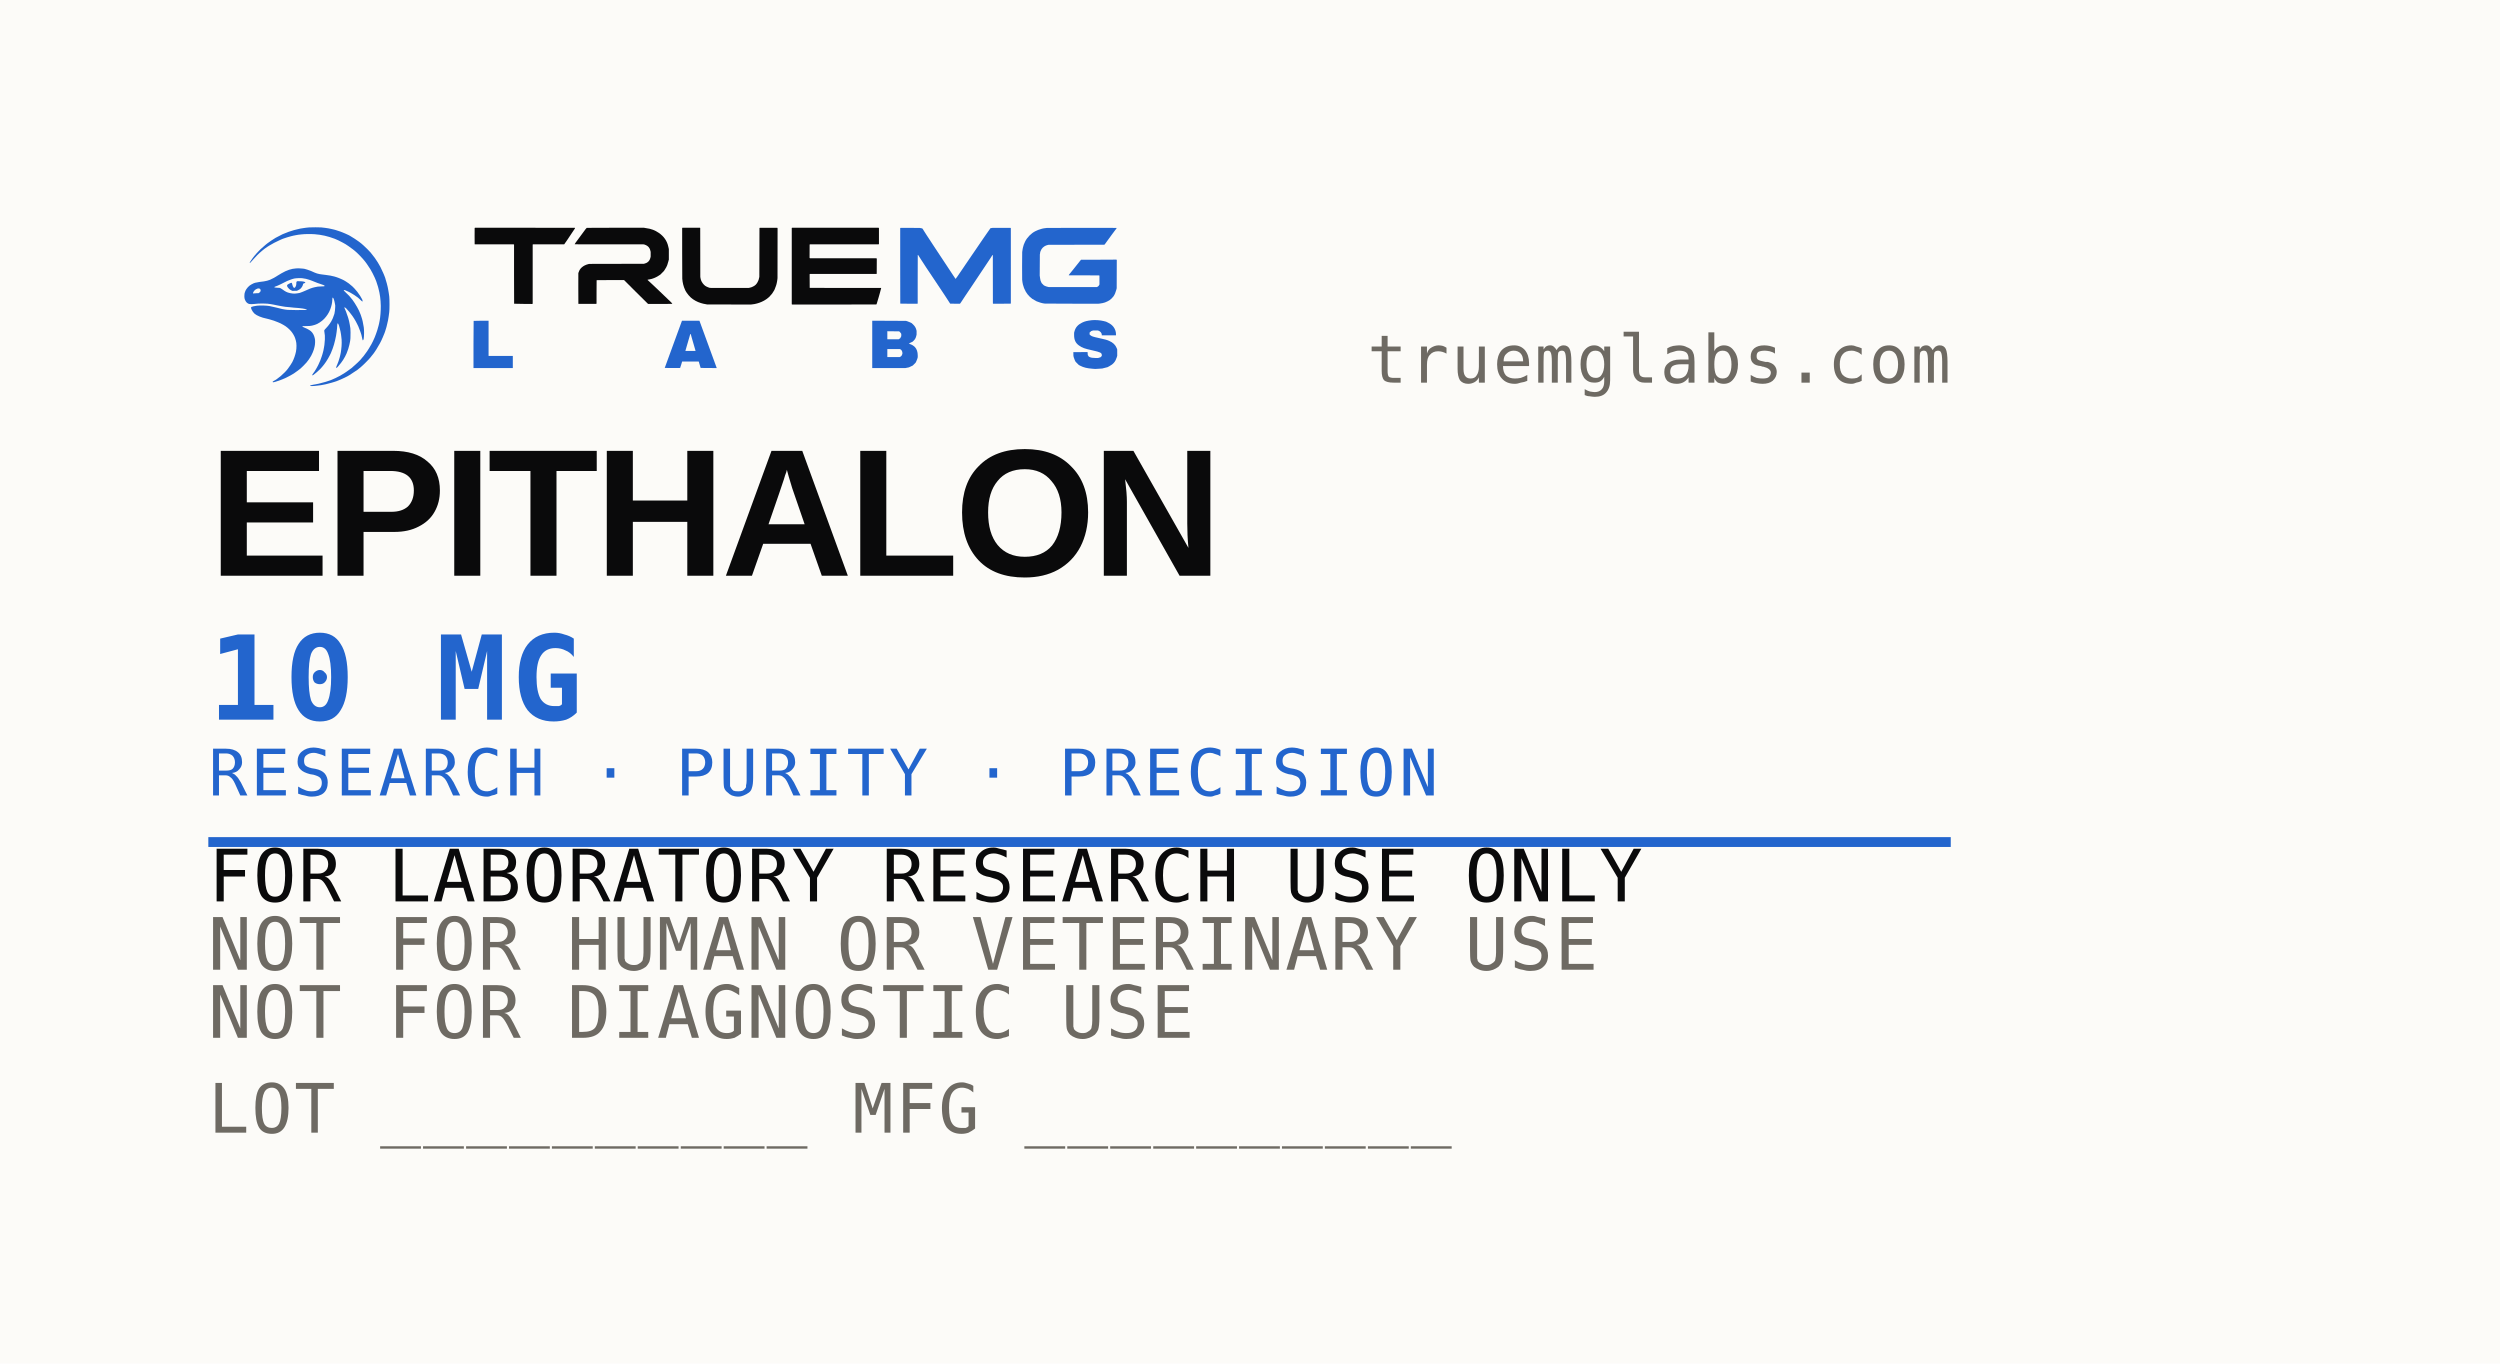
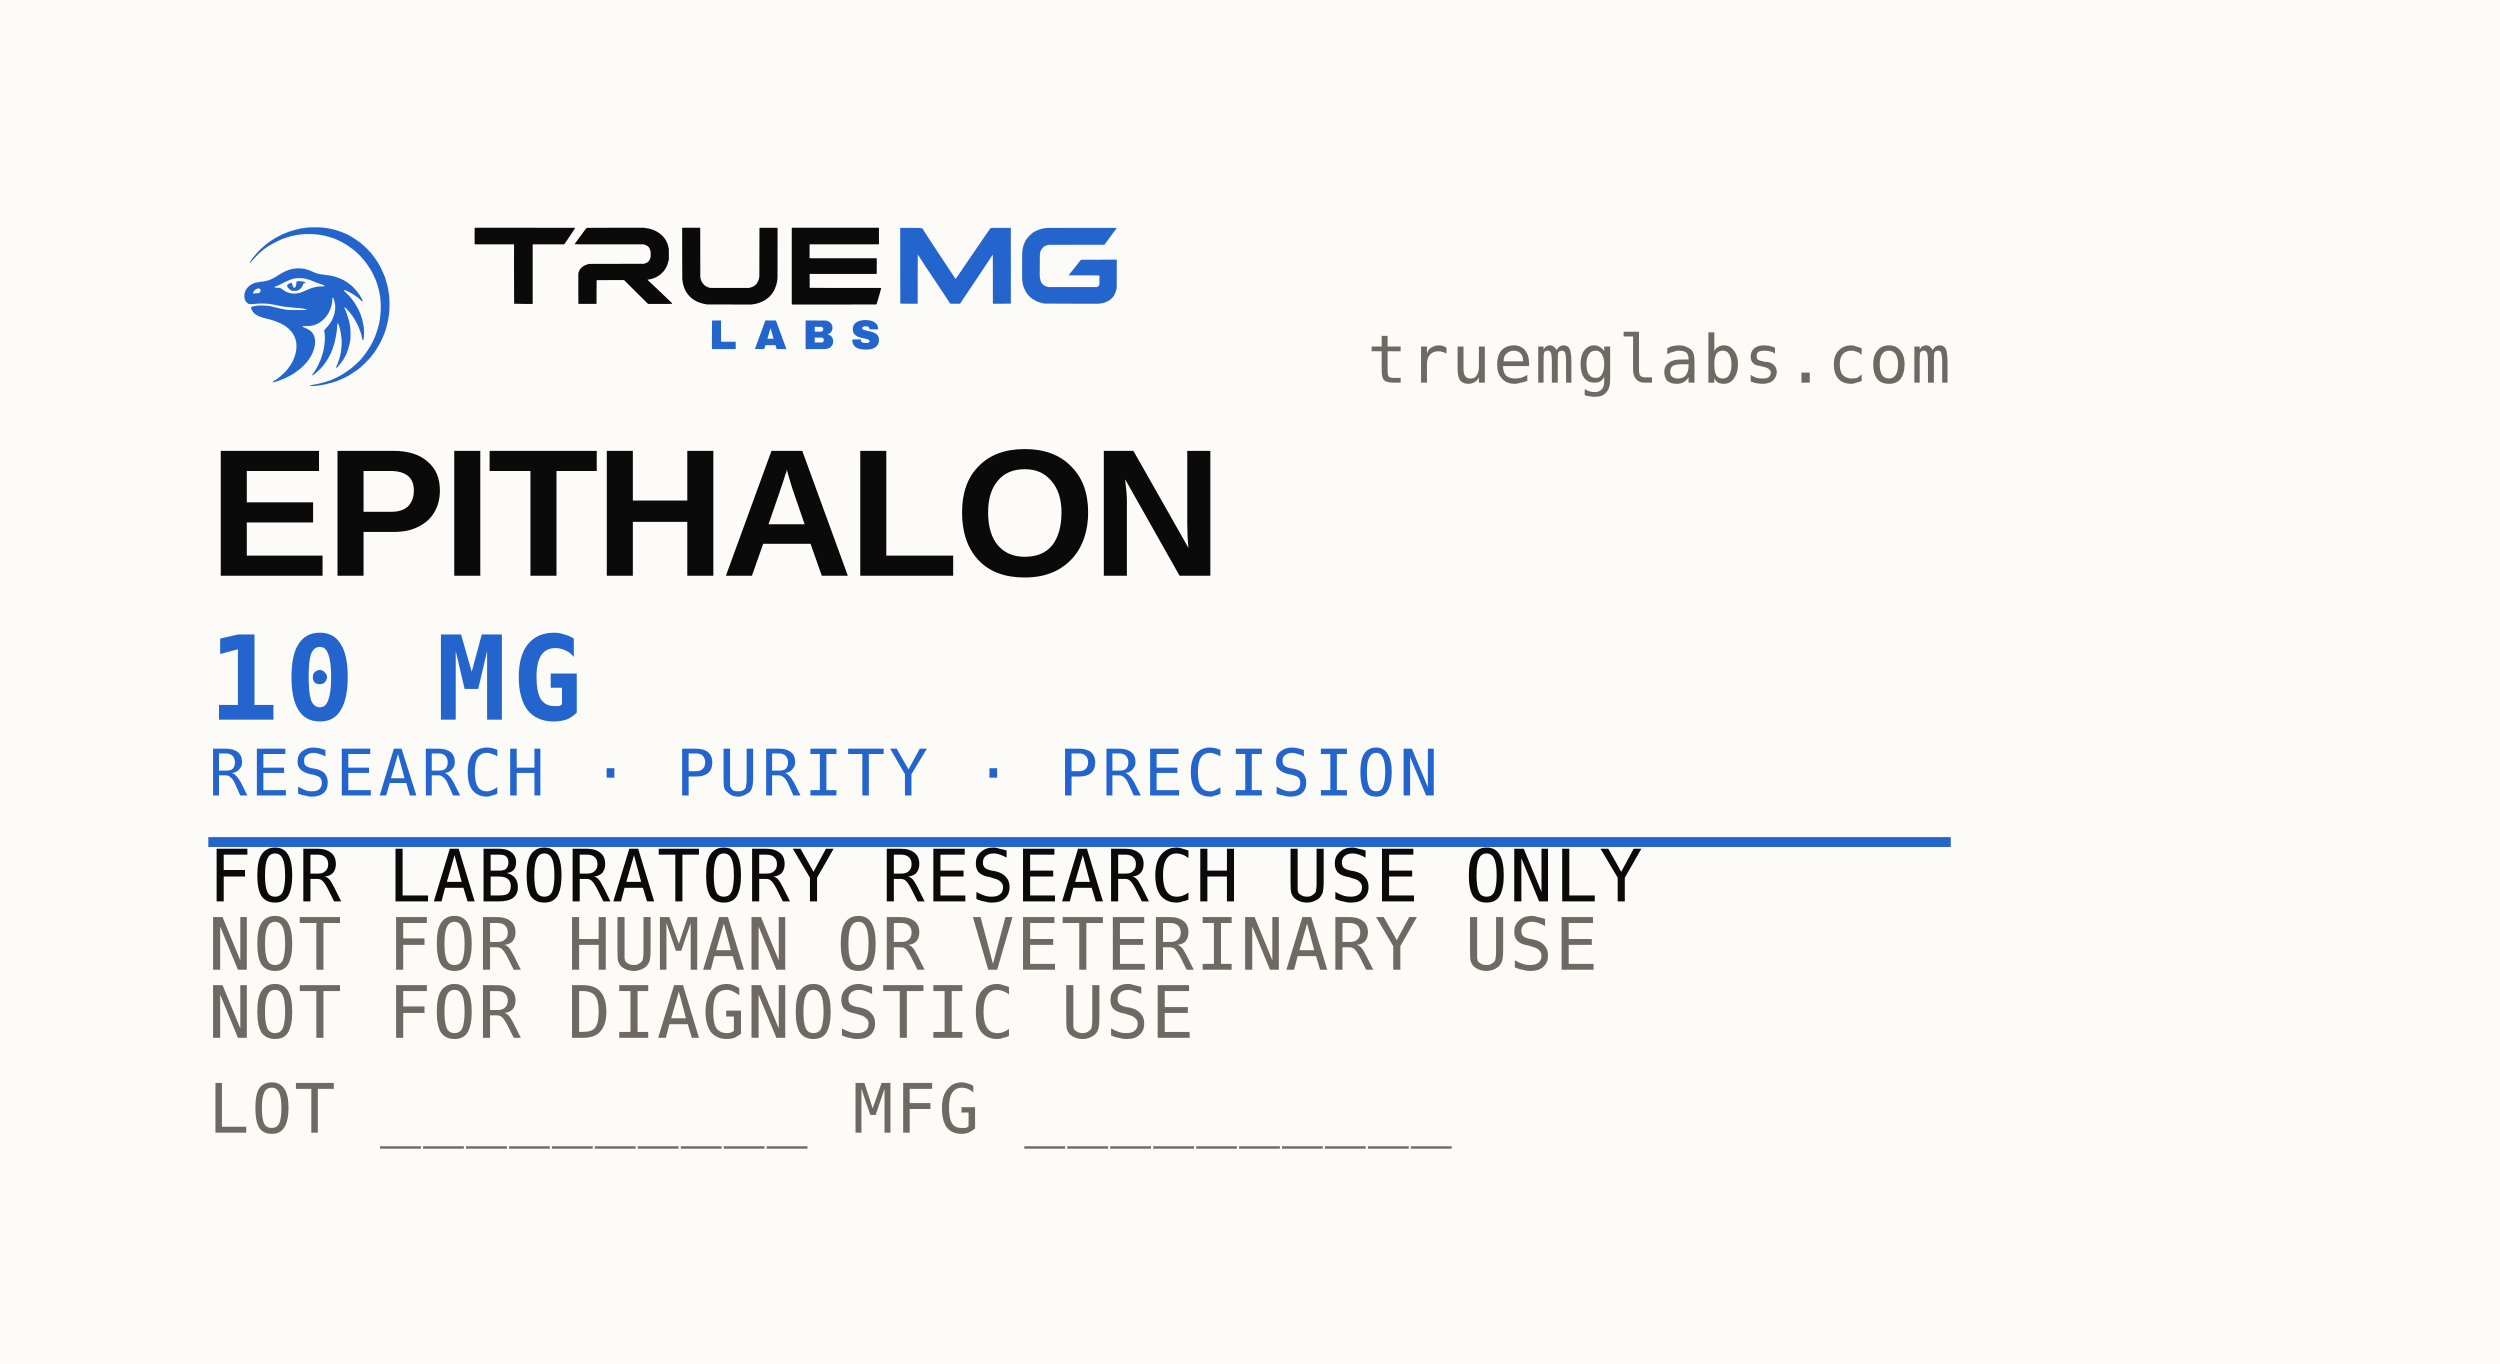
<svg xmlns="http://www.w3.org/2000/svg" width="66.0mm" height="36.0mm" viewBox="0 0 66.0 36.0">
  <rect x="0" y="0" width="66.0" height="36.0" fill="#FCFBF8" />
  <g transform="translate(5.500,5.300) scale(0.0035)">
    <g transform="translate(0,1600) scale(0.025,-0.025)" fill="#2365CD" stroke="none">
      <path d="M30400 55957 c-297 -16 -720 -59 -940 -94 -220 -35 -598 -91 -840 -124 -768 -105 -982 -149 -2060 -419 -187 -47 -520 -130 -740 -184 -821 -204 -2477 -801 -3440 -1242 -528 -241 -1624 -809 -2100 -1086 -590 -345 -2063 -1335 -2434 -1636 -184 -150 -429 -344 -546 -432 -225 -171 -418 -340 -1592 -1400 -171 -154 -354 -346 -408 -427 -53 -81 -151 -178 -217 -217 -65 -39 -332 -323 -591 -631 -260 -307 -536 -632 -615 -722 -79 -90 -204 -252 -278 -361 -74 -110 -192 -263 -262 -340 -114 -126 -263 -343 -696 -1013 -216 -334 -206 -561 14 -319 54 61 220 236 368 390 148 154 351 382 453 506 583 717 1913 2044 2524 2520 187 146 376 305 420 354 124 139 986 773 1403 1033 152 95 430 269 617 387 719 454 2073 1166 2860 1505 308 133 603 269 657 303 136 88 871 359 1323 488 209 60 422 131 472 159 51 28 280 93 509 144 229 52 529 139 668 194 138 54 485 138 771 186 286 48 664 121 840 162 176 41 500 94 720 119 220 24 553 61 740 82 1195 135 2877 157 4140 55 2107 -171 3829 -563 6000 -1368 547 -203 1543 -682 2440 -1172 805 -441 925 -512 1273 -757 172 -121 406 -279 520 -351 314 -199 918 -640 1261 -920 168 -138 414 -333 546 -433 671 -512 2476 -2380 3072 -3178 171 -230 399 -535 507 -678 203 -270 597 -862 1144 -1720 301 -472 1075 -1973 1331 -2582 244 -582 288 -689 440 -1078 157 -402 526 -1548 526 -1634 0 -25 63 -271 139 -546 425 -1525 659 -3281 692 -5200 24 -1413 -143 -3550 -352 -4500 -43 -198 -116 -563 -160 -812 -45 -249 -115 -537 -156 -640 -40 -103 -95 -296 -122 -428 -70 -351 -400 -1420 -556 -1800 -45 -110 -126 -335 -179 -500 -303 -935 -1266 -2951 -1690 -3540 -48 -66 -136 -217 -195 -335 -59 -118 -223 -384 -363 -590 -141 -206 -291 -442 -333 -525 -80 -157 -865 -1223 -1119 -1521 -80 -93 -265 -302 -411 -463 -146 -160 -293 -345 -327 -409 -114 -218 -2195 -2185 -2830 -2676 -482 -373 -1297 -962 -1638 -1185 -187 -123 -392 -257 -455 -299 -933 -620 -1772 -1089 -2765 -1547 -1211 -558 -1273 -583 -2220 -892 -165 -54 -462 -153 -659 -220 -404 -137 -1597 -460 -1841 -499 -88 -14 -268 -60 -400 -101 -132 -42 -497 -113 -811 -159 -315 -46 -711 -117 -880 -159 -170 -41 -410 -95 -534 -119 -231 -46 -397 -133 -347 -183 95 -94 798 -124 1312 -56 165 22 480 57 700 78 872 82 1752 214 2260 340 209 52 470 107 580 122 229 33 1212 293 1670 443 170 56 494 152 720 213 225 62 554 167 730 234 812 310 1131 440 1222 499 54 35 216 108 361 162 314 117 1446 662 1757 846 121 71 355 207 520 301 366 210 1934 1241 2396 1576 184 134 481 371 660 526 178 155 414 350 524 433 303 227 1686 1577 2220 2165 530 584 702 788 1026 1220 124 165 288 365 363 445 76 80 195 237 265 348 69 111 214 324 322 474 107 150 267 390 356 533 591 958 912 1505 1022 1741 70 149 190 374 268 501 77 128 192 355 255 505 63 150 272 615 464 1033 191 418 388 895 437 1060 48 165 128 376 176 469 47 93 114 299 147 457 34 159 105 389 159 511 54 123 134 394 178 603 44 209 133 578 197 820 205 766 368 1607 466 2396 53 420 127 980 164 1244 103 719 104 3773 2 4678 -40 351 -80 651 -89 666 -10 15 -53 304 -97 642 -44 338 -123 794 -176 1014 -53 220 -110 499 -126 620 -35 263 -450 1784 -595 2180 -56 154 -103 326 -103 383 -1 57 -46 192 -102 300 -55 108 -130 296 -165 417 -36 121 -106 301 -157 400 -51 99 -137 297 -190 440 -127 339 -665 1495 -792 1700 -54 88 -134 241 -177 340 -180 415 -1143 1960 -1598 2567 -399 531 -784 1023 -1271 1625 -285 353 -1603 1669 -2131 2128 -215 187 -483 422 -594 522 -112 101 -303 252 -424 337 -121 85 -274 203 -340 262 -268 241 -2259 1538 -2760 1799 -154 81 -352 185 -440 232 -251 134 -937 448 -980 448 -21 0 -151 53 -289 119 -523 248 -1616 649 -2243 823 -194 54 -383 113 -420 133 -38 19 -212 65 -388 103 -176 37 -574 130 -885 205 -311 75 -689 154 -840 175 -151 22 -572 84 -935 139 -363 54 -912 118 -1220 141 -624 46 -2827 46 -3660 -1z" />
      <path d="M26520 43595 c-1503 -101 -2804 -534 -4460 -1485 -714 -409 -983 -571 -1100 -661 -55 -43 -163 -110 -240 -149 -77 -40 -201 -119 -276 -176 -252 -192 -912 -540 -1832 -966 -362 -168 -1371 -434 -1832 -483 -220 -24 -849 -105 -1397 -181 -1084 -151 -1615 -302 -2108 -598 -124 -75 -244 -136 -267 -136 -23 0 -123 -62 -222 -138 -99 -75 -243 -170 -319 -210 -194 -101 -835 -791 -958 -1032 -57 -110 -148 -261 -204 -335 -55 -74 -113 -191 -127 -260 -15 -69 -77 -242 -139 -385 -93 -215 -119 -350 -150 -780 -62 -878 26 -1314 388 -1935 234 -401 636 -717 1052 -828 273 -73 1001 -73 1501 0 1439 208 4011 182 5050 -52 99 -22 459 -87 800 -145 341 -57 728 -138 860 -179 132 -41 510 -114 840 -162 330 -47 780 -129 1000 -181 220 -51 607 -113 860 -136 253 -24 865 -80 1360 -124 495 -45 981 -98 1080 -118 99 -20 306 -37 460 -38 354 -3 1780 -140 2269 -220 561 -91 1231 -246 1282 -297 107 -107 -50 -145 -708 -168 -1005 -37 -4364 -9 -5019 41 -919 71 -2277 343 -3524 706 -295 86 -642 164 -1920 435 -801 170 -2892 235 -3833 119 -689 -85 -1433 -246 -1627 -352 -142 -77 -161 -105 -172 -254 -7 -100 14 -219 54 -296 36 -70 115 -247 175 -392 132 -321 525 -849 832 -1119 668 -585 2172 -1205 3551 -1464 184 -34 412 -90 507 -124 95 -34 263 -78 373 -99 481 -89 2334 -717 2607 -883 70 -43 250 -120 400 -172 244 -83 464 -195 1313 -665 764 -423 1614 -1125 2248 -1858 531 -613 1106 -1620 1268 -2220 39 -143 124 -429 189 -636 240 -761 257 -2233 37 -3317 -217 -1075 -632 -2255 -1116 -3173 -229 -434 -819 -1321 -1340 -2014 -1001 -1331 -3082 -3113 -4317 -3698 -201 -95 -291 -207 -251 -311 40 -104 505 -42 935 126 201 79 390 143 420 143 30 0 161 38 291 85 130 47 425 153 656 235 1057 378 1752 700 3120 1446 773 421 1073 619 2200 1450 708 522 898 688 1617 1407 888 889 1167 1215 1709 1992 459 658 952 1543 1074 1925 28 88 87 232 131 320 162 320 426 1184 487 1588 34 226 81 482 105 568 24 86 47 446 51 800 5 574 -6 700 -108 1164 -196 892 -591 1610 -1163 2111 -348 305 -1330 854 -1763 986 -288 88 -828 392 -822 463 7 83 242 104 886 80 867 -32 1816 58 2336 222 198 62 469 141 603 175 749 190 2014 1010 2759 1788 834 871 1481 1889 1872 2948 371 1003 586 2015 587 2767 0 510 43 700 159 700 169 0 460 -829 623 -1780 l107 -620 -22 -660 c-20 -592 -86 -1119 -231 -1831 -41 -202 -387 -1161 -474 -1316 -22 -40 -93 -192 -157 -337 -367 -838 -1079 -1848 -1882 -2673 -599 -615 -608 -633 -509 -1135 146 -744 192 -1447 147 -2272 -48 -871 -109 -1582 -139 -1632 -12 -18 -67 -361 -124 -762 -56 -401 -146 -867 -198 -1036 -53 -168 -107 -378 -122 -466 -14 -88 -78 -322 -141 -520 -64 -198 -160 -504 -214 -680 -152 -499 -411 -1216 -459 -1274 -24 -29 -90 -177 -147 -329 -57 -152 -145 -349 -195 -437 -51 -88 -122 -250 -158 -360 -36 -110 -119 -281 -185 -380 -66 -99 -120 -197 -120 -218 0 -20 -72 -160 -160 -310 -88 -149 -235 -402 -327 -562 -315 -549 -487 -810 -761 -1157 -516 -654 -501 -911 32 -556 404 269 1699 1403 2036 1782 132 149 367 412 523 584 778 860 1696 2237 2305 3457 131 264 289 579 351 700 62 121 141 322 177 448 36 125 128 358 204 519 77 160 140 315 140 345 0 29 52 183 115 341 392 980 975 3467 1107 4727 32 308 86 767 118 1020 33 253 61 649 62 880 5 962 253 961 558 -3 94 -296 211 -735 261 -977 49 -242 135 -611 191 -820 55 -209 121 -587 145 -840 25 -253 62 -559 82 -680 172 -1013 156 -2619 -38 -3940 -42 -286 -88 -619 -102 -740 -14 -121 -76 -427 -137 -680 -61 -253 -150 -622 -197 -820 -127 -538 -590 -1900 -721 -2122 -39 -66 -146 -312 -238 -546 -153 -393 -176 -552 -79 -552 54 0 393 237 393 275 0 17 149 195 331 395 955 1050 1835 2420 2383 3710 337 792 716 1965 832 2574 36 190 109 535 161 766 162 707 225 1653 199 3000 -22 1204 -30 1285 -245 2420 -174 915 -259 1298 -325 1453 -34 81 -78 246 -98 366 -20 121 -90 346 -154 500 -65 155 -172 452 -238 661 -219 697 -371 1096 -590 1549 -225 468 -255 587 -158 625 60 23 542 -311 542 -375 0 -18 167 -210 371 -426 204 -216 424 -465 490 -553 65 -88 227 -295 361 -460 806 -1000 1475 -2061 2055 -3260 159 -330 307 -633 329 -674 87 -161 473 -1149 536 -1371 37 -129 117 -352 179 -495 130 -300 330 -1063 443 -1694 78 -431 162 -666 238 -666 74 0 192 250 233 495 136 809 151 2549 29 3405 -164 1155 -478 2567 -677 3046 -53 129 -120 333 -147 454 -28 121 -91 301 -140 400 -49 99 -112 252 -139 340 -263 842 -1447 2937 -2313 4092 -647 863 -1321 1593 -2113 2292 -380 335 -559 564 -507 649 35 57 368 -4 513 -94 72 -44 234 -116 359 -159 125 -43 285 -113 354 -156 69 -43 225 -117 346 -164 193 -76 779 -416 1600 -929 143 -89 368 -246 500 -349 132 -103 324 -236 427 -295 103 -59 226 -156 273 -217 47 -60 209 -209 361 -330 151 -121 341 -298 423 -393 147 -172 412 -367 500 -367 65 0 11 374 -86 593 -41 95 -200 374 -352 620 -152 246 -308 510 -346 587 -75 150 -584 868 -818 1153 -619 756 -1136 1324 -1463 1607 -910 786 -1306 1090 -1806 1385 -172 102 -385 235 -473 295 -208 143 -717 397 -1153 577 -191 79 -504 209 -697 289 -192 80 -485 187 -650 238 -165 50 -453 139 -640 196 -545 168 -1843 407 -2580 476 -374 34 -869 97 -1100 139 -231 41 -582 94 -780 116 -361 41 -1191 293 -1520 460 -595 303 -1597 706 -2220 892 -828 248 -1011 292 -1227 295 -114 1 -339 19 -500 39 -451 57 -1085 72 -1593 38z m1750 -2955 c603 -47 1755 -303 2219 -493 182 -75 385 -148 451 -164 66 -15 237 -80 380 -143 809 -358 2387 -945 3079 -1146 331 -96 539 -198 665 -324 l62 -61 -65 -65 c-53 -53 -213 -68 -952 -89 -973 -28 -1196 -54 -1970 -230 -915 -207 -1807 -533 -2759 -1007 -349 -173 -1455 -617 -1800 -722 -198 -60 -1095 -189 -1477 -212 -768 -46 -2093 236 -2671 568 -510 292 -675 400 -952 621 -165 132 -444 309 -620 393 l-320 152 -722 36 c-406 19 -761 55 -810 82 -106 56 -115 157 -18 191 39 13 178 68 310 123 132 55 384 151 560 213 176 62 653 285 1060 495 407 211 947 483 1200 605 253 122 559 273 680 335 121 62 328 144 460 181 132 37 313 110 402 161 90 52 307 131 483 176 176 45 382 108 458 139 375 156 1784 254 2667 185z m-12741 -3188 c84 -49 157 -141 206 -259 153 -369 -11 -726 -452 -985 l-183 -108 -600 0 c-407 0 -628 -16 -687 -50 -118 -67 -232 -63 -294 11 -172 208 461 1091 900 1255 118 44 284 119 368 165 187 103 540 89 742 -29z" />
      <path d="M26687 39620 l-119 -100 -18 -470 c-17 -409 -36 -512 -147 -790 -197 -494 -466 -674 -672 -450 -159 174 -361 642 -408 950 -51 326 -114 458 -237 490 -131 34 -1056 -420 -1251 -615 -316 -316 318 -1235 1125 -1629 l379 -186 681 3 680 2 425 205 c315 151 495 269 691 452 333 312 649 831 725 1190 68 324 93 351 426 450 314 94 364 159 230 301 -178 190 -840 297 -1832 297 l-559 0 -119 -100z" />
    </g>
  </g>
  <g transform="translate(12.500,6.000) scale(0.003017)">
    <g transform="translate(0,681) scale(0.025,-0.025)" stroke="none">
      <g fill="#0A0A0B">
        <path d="M465 27020 l-58 -59 -15 -2770 c-8 -1524 0 -2802 18 -2841 l33 -70 6816 0 6815 0 61 -61 61 -61 -3 -10322 c-2 -5867 12 -10336 32 -10355 19 -18 1457 -45 3195 -61 l3160 -28 70 77 70 78 0 10325 0 10325 77 42 78 41 5439 0 5440 0 86 110 c125 160 843 1198 1065 1538 295 455 724 1099 1709 2569 l910 1356 -12 104 -12 103 -17488 9 -17488 9 -59 -58z" />
        <path d="M39653 27037 c-49 -18 -221 -200 -384 -405 -458 -576 -1855 -2468 -2161 -2925 -179 -268 -743 -1037 -1416 -1929 -166 -221 -278 -407 -266 -440 l22 -57 12086 -12 12086 -12 278 -88 c640 -203 1152 -536 1485 -965 307 -395 445 -712 569 -1304 l66 -320 0 -800 0 -800 -66 -300 c-181 -812 -569 -1408 -1152 -1768 -273 -168 -352 -202 -789 -341 l-351 -111 -9580 -21 -9580 -22 -300 -72 c-898 -215 -1753 -647 -2317 -1169 -555 -514 -833 -960 -1109 -1776 l-74 -220 -9 -5315 c-6 -2923 5 -5341 24 -5374 l33 -60 3113 -1 3113 0 48 65 47 66 6 4063 c3 2235 15 4080 27 4100 13 21 2011 36 4813 36 l4790 0 4138 -4134 c2275 -2274 4176 -4155 4224 -4180 l88 -46 3836 0 c2110 0 4003 12 4207 26 l369 26 19 50 c22 57 -449 537 -1427 1453 -693 648 -3219 3069 -3680 3525 -144 143 -513 492 -821 776 -307 284 -765 716 -1018 960 -460 444 -678 647 -1334 1239 l-350 316 13 64 12 65 180 30 c98 16 287 47 419 68 1108 179 2211 624 3280 1324 l560 366 620 626 620 626 263 400 c457 695 732 1203 890 1648 218 612 370 1114 408 1352 14 88 56 250 92 360 l67 200 0 1860 0 1860 -67 280 c-37 154 -105 451 -152 660 -425 1916 -1544 3522 -3281 4711 -1373 939 -2719 1447 -4380 1652 -176 22 -437 66 -580 99 l-260 59 -9960 -6 c-5478 -3 -9999 -20 -10047 -38z" />
        <path d="M73081 27003 l-41 -78 3 -8632 c2 -4748 18 -8831 36 -9073 101 -1383 432 -2698 970 -3860 66 -143 137 -296 156 -340 20 -44 107 -188 194 -320 88 -132 189 -294 225 -360 209 -379 985 -1283 1459 -1702 967 -852 2219 -1538 3517 -1926 650 -194 1101 -302 1480 -354 165 -23 381 -62 480 -87 l180 -46 7678 -14 7679 -14 341 41 c875 105 996 127 1782 328 1078 274 2363 850 3164 1418 90 64 252 177 360 252 187 130 549 429 780 644 172 160 902 995 1009 1154 55 80 204 315 333 521 129 206 275 440 325 520 50 80 106 181 125 225 20 44 83 188 142 320 184 414 294 707 421 1120 67 220 148 481 179 580 32 99 77 306 101 460 24 154 62 337 84 406 22 69 70 384 107 700 l66 574 11 8700 12 8700 -51 100 -50 100 -3067 0 -3067 0 -52 -52 -52 -52 -24 -8508 -24 -8508 -44 -260 c-110 -664 -270 -1122 -588 -1684 -416 -734 -817 -1122 -1520 -1473 -547 -273 -643 -308 -1159 -424 l-449 -100 -6776 10 -6776 11 -200 71 c-110 39 -290 99 -400 133 -249 78 -763 334 -1012 503 -573 388 -1285 1345 -1482 1993 -23 77 -72 239 -109 360 -36 121 -85 364 -108 540 l-41 320 -14 8515 -13 8515 -45 55 -46 55 -3073 0 -3074 0 -42 -77z" />
        <path d="M111470 27037 l-70 -41 0 -13357 0 -13356 77 -42 78 -41 14699 0 c8085 0 14727 11 14761 23 73 29 147 254 589 1797 45 154 107 361 140 460 63 190 147 481 240 830 105 394 171 630 288 1030 333 1138 450 1584 428 1620 l-25 40 -12447 1 c-6847 0 -12469 14 -12496 31 l-47 30 -13 2367 -12 2367 52 52 52 52 11644 8 11643 7 44 44 44 44 13 2601 14 2601 -64 97 -64 98 -11636 0 -11636 0 -65 65 -65 65 9 2319 10 2320 55 55 56 56 12035 0 12036 0 42 77 41 78 0 2733 0 2734 -61 88 -61 87 -15129 1 -15129 0 -70 -41z" />
      </g>
      <g fill="#2365CD">
        <path d="M149428 26991 l-69 -51 0 -13193 c0 -7256 10 -13210 23 -13230 14 -22 1228 -37 3012 -37 l2990 0 48 48 48 48 0 8485 c0 4667 11 8496 24 8510 51 51 137 -27 250 -225 101 -177 300 -490 866 -1360 66 -102 354 -541 640 -976 286 -435 601 -923 700 -1084 99 -162 321 -503 493 -760 172 -256 505 -753 740 -1103 235 -350 445 -663 467 -695 22 -31 510 -762 1084 -1623 574 -861 1170 -1754 1324 -1985 154 -231 405 -609 558 -840 153 -231 503 -754 776 -1163 274 -408 516 -772 538 -808 22 -36 195 -296 384 -577 189 -282 556 -836 816 -1232 1081 -1646 1205 -1838 1541 -2380 75 -121 155 -233 178 -249 22 -17 800 -30 1727 -30 l1686 -1 119 135 c65 75 217 295 338 490 237 384 977 1507 1354 2055 228 331 2457 3644 2617 3889 44 67 699 1051 1456 2187 757 1135 1423 2135 1480 2222 180 274 1884 2825 1961 2936 156 223 1269 1899 1393 2098 72 114 250 393 396 620 l265 412 64 -13 65 -12 10 -8456 10 -8455 45 -54 45 -54 3045 1 c1675 0 3068 15 3097 33 l52 33 3 9997 c2 5498 1 11430 -2 13183 l-5 3187 -64 64 -64 64 -3106 -3 -3106 -4 -378 -57 -379 -56 -90 -91 c-86 -86 -510 -688 -1208 -1715 -174 -255 -384 -561 -468 -680 -84 -119 -276 -396 -427 -616 -151 -220 -458 -665 -682 -990 -1061 -1535 -1504 -2184 -2993 -4392 -102 -151 -291 -424 -420 -606 -395 -558 -1826 -2658 -2692 -3952 -243 -363 -534 -795 -646 -960 -362 -533 -933 -1370 -1216 -1780 -151 -220 -481 -706 -734 -1080 -645 -958 -666 -976 -803 -710 -42 83 -173 285 -290 450 -117 165 -304 439 -414 609 -110 170 -319 485 -464 700 -262 388 -699 1050 -1710 2591 -288 440 -580 881 -649 980 -69 99 -254 378 -411 620 -158 242 -361 548 -451 680 -281 410 -2516 3790 -2639 3990 -64 104 -235 365 -380 580 -145 214 -333 498 -417 630 -84 132 -354 546 -599 920 -245 374 -615 940 -823 1259 -207 318 -435 660 -505 760 -71 99 -211 316 -313 481 -101 165 -291 462 -420 660 -130 198 -296 457 -368 575 -72 117 -167 271 -211 341 -44 69 -139 228 -212 352 -169 288 -192 306 -474 358 -129 23 -333 61 -454 84 l-220 41 -3341 16 -3341 15 -70 -51z" />
        <path d="M200748 27015 c-12 -12 -199 -36 -415 -54 -432 -34 -1041 -135 -1353 -224 -1056 -300 -1666 -529 -2360 -890 -1428 -741 -2792 -2118 -3512 -3547 -409 -812 -663 -1509 -787 -2160 -25 -132 -70 -357 -100 -500 -79 -379 -135 -742 -162 -1060 -43 -494 -55 -9253 -14 -9700 56 -610 149 -1204 259 -1660 102 -419 325 -1132 377 -1200 16 -22 80 -166 140 -320 130 -331 384 -846 530 -1076 305 -481 394 -610 605 -874 491 -615 1084 -1182 1642 -1570 290 -202 1442 -860 1505 -860 28 0 101 -26 164 -59 200 -104 621 -251 1093 -383 253 -70 546 -153 651 -184 105 -31 330 -75 500 -97 170 -23 390 -53 489 -68 99 -14 4347 -33 9440 -40 l9260 -14 540 64 c656 78 1322 222 1791 386 457 161 1227 540 1629 803 397 259 1101 959 1378 1369 420 622 746 1395 972 2303 l125 500 14 4945 15 4946 -71 71 -71 71 -1581 -27 c-870 -14 -3652 -26 -6184 -26 l-4603 0 -358 -430 c-730 -878 -909 -1102 -1673 -2099 -240 -314 -558 -715 -706 -891 -148 -176 -383 -466 -523 -644 -337 -431 -699 -871 -887 -1081 -88 -98 -148 -202 -140 -243 l14 -72 5305 -10 5304 -10 53 -64 53 -63 2 -1507 2 -1506 -91 -224 c-110 -274 -304 -474 -603 -623 l-226 -113 -8400 4 -8400 4 -320 70 c-469 102 -882 246 -1179 409 l-261 145 -360 364 -361 364 -139 260 c-255 475 -361 834 -439 1480 -25 209 -65 499 -88 643 l-43 264 25 3744 25 3744 40 105 c22 58 40 190 41 293 1 337 223 944 505 1380 483 748 1297 1294 2194 1474 l240 48 9794 23 9795 22 117 140 c64 77 166 212 225 299 139 203 491 691 749 1038 529 712 1029 1396 1202 1646 106 153 235 331 287 397 354 447 648 839 1069 1427 120 168 302 408 403 532 l184 226 -13 87 -12 88 -12145 8 c-6680 5 -12155 -1 -12167 -13z" />
      </g>
    </g>
-     <g transform="translate(0,811.8) scale(2.00071)">
+     <g transform="translate(2086.5,811.8) scale(1.209881)">
      <g transform="translate(0,214) scale(0.025,-0.025)" fill="#2365CD" stroke="none">
-         <path d="M108180 8534 c-883 -105 -1223 -191 -1720 -433 -723 -354 -1137 -832 -1320 -1524 l-62 -237 -3 -388 c-4 -854 255 -1416 851 -1840 580 -413 916 -536 2354 -856 1425 -317 1640 -428 1640 -841 l0 -141 -113 -114 -114 -113 -214 -63 -214 -64 -425 0 c-504 0 -844 55 -1052 172 l-152 85 -83 134 -83 134 -20 258 -21 258 -1245 -10 -1244 -11 9 -334 9 -334 66 -266 c36 -146 121 -374 189 -506 l125 -240 281 -282 281 -281 281 -146 c560 -291 1154 -435 2099 -509 l500 -39 606 38 606 39 461 117 462 116 312 163 c696 362 1073 805 1299 1525 l94 299 -2 560 -2 560 -94 240 c-217 556 -654 973 -1318 1259 -413 178 -717 261 -1834 501 -954 205 -1224 295 -1434 476 l-146 126 -4 173 -5 172 146 134 147 134 173 52 173 51 400 1 400 1 151 -53 c299 -106 549 -418 549 -685 l0 -122 1240 0 1240 0 0 232 c0 429 -157 880 -432 1244 -232 306 -531 541 -948 745 l-360 176 -388 100 c-588 151 -1538 223 -2092 157z" />
-         <path d="M27 8413 c-15 -14 -27 -1877 -27 -4140 l0 -4113 3440 0 3440 0 0 1060 0 1060 -2120 0 -2120 0 0 3080 0 3080 -1293 0 c-712 0 -1306 -12 -1320 -27z" />
-         <path d="M36449 8370 c-16 -38 -696 -1897 -1510 -4130 l-1482 -4060 1338 -11 c735 -5 1345 -2 1355 8 10 10 94 267 186 571 l167 552 1453 0 1453 0 166 -560 166 -560 1408 -11 1408 -10 -54 150 c-226 634 -2882 7899 -2925 8001 l-54 130 -1523 0 -1524 0 -28 -70z m1733 -2892 c92 -340 278 -981 413 -1425 135 -444 245 -826 245 -850 l0 -43 -880 0 -880 0 0 35 c0 20 118 428 261 908 144 480 325 1099 402 1375 77 276 150 534 162 574 12 40 41 66 65 58 l43 -14 169 -618z" />
-         <path d="M69760 4303 l0 -4143 2902 0 2901 0 309 62 308 62 334 158 333 158 252 251 251 252 125 248 c69 137 153 351 185 477 l60 229 -1 321 c-1 601 -160 1085 -470 1430 -201 224 -556 447 -848 535 -133 40 -241 82 -241 95 0 12 146 91 325 175 l324 152 189 177 c231 216 381 483 460 821 l61 257 0 322 1 321 -62 239 c-83 323 -270 621 -559 892 l-241 226 -260 128 c-143 71 -368 160 -499 198 l-239 69 -2950 15 -2950 15 0 -4142z m4807 2197 c59 -44 145 -145 190 -225 l83 -146 0 -196 0 -196 -90 -178 -90 -178 -136 -91 -136 -90 -994 0 -994 0 0 702 0 702 1030 -12 1030 -12 107 -80z m151 -3079 c149 -77 276 -287 306 -506 l24 -176 -47 -179 c-53 -196 -161 -336 -329 -424 l-108 -56 -1082 0 -1082 0 0 700 0 700 1102 0 1102 0 114 -59z" />
+         <g transform="translate(0.0,0)">
+           <path d="M27 8413 c-15 -14 -27 -1877 -27 -4140 l0 -4113 3440 0 3440 0 0 1060 0 1060 -2120 0 -2120 0 0 3080 0 3080 -1293 0 c-712 0 -1306 -12 -1320 -27z" />
+         </g>
+         <g transform="translate(-21015.9,0)">
+           <path d="M36449 8370 c-16 -38 -696 -1897 -1510 -4130 l-1482 -4060 1338 -11 c735 -5 1345 -2 1355 8 10 10 94 267 186 571 l167 552 1453 0 1453 0 166 -560 166 -560 1408 -11 1408 -10 -54 150 c-226 634 -2882 7899 -2925 8001 l-54 130 -1523 0 -1524 0 -28 -70z m1733 -2892 c92 -340 278 -981 413 -1425 135 -444 245 -826 245 -850 l0 -43 -880 0 -880 0 0 35 c0 20 118 428 261 908 144 480 325 1099 402 1375 77 276 150 534 162 574 12 40 41 66 65 58 l43 -14 169 -618z" />
+         </g>
+         <g transform="translate(-42657.8,0)">
+           <path d="M69760 4303 l0 -4143 2902 0 2901 0 309 62 308 62 334 158 333 158 252 251 251 252 125 248 c69 137 153 351 185 477 l60 229 -1 321 c-1 601 -160 1085 -470 1430 -201 224 -556 447 -848 535 -133 40 -241 82 -241 95 0 12 146 91 325 175 l324 152 189 177 c231 216 381 483 460 821 l61 257 0 322 1 321 -62 239 c-83 323 -270 621 -559 892 l-241 226 -260 128 c-143 71 -368 160 -499 198 l-239 69 -2950 15 -2950 15 0 -4142z m4807 2197 c59 -44 145 -145 190 -225 l83 -146 0 -196 0 -196 -90 -178 -90 -178 -136 -91 -136 -90 -994 0 -994 0 0 702 0 702 1030 -12 1030 -12 107 -80z m151 -3079 c149 -77 276 -287 306 -506 l24 -176 -47 -179 c-53 -196 -161 -336 -329 -424 l-108 -56 -1082 0 -1082 0 0 700 0 700 1102 0 1102 0 114 -59z" />
+         </g>
+         <g transform="translate(-64316.7,0)">
+           <path d="M108180 8534 c-883 -105 -1223 -191 -1720 -433 -723 -354 -1137 -832 -1320 -1524 l-62 -237 -3 -388 c-4 -854 255 -1416 851 -1840 580 -413 916 -536 2354 -856 1425 -317 1640 -428 1640 -841 l0 -141 -113 -114 -114 -113 -214 -63 -214 -64 -425 0 c-504 0 -844 55 -1052 172 l-152 85 -83 134 -83 134 -20 258 -21 258 -1245 -10 -1244 -11 9 -334 9 -334 66 -266 c36 -146 121 -374 189 -506 l125 -240 281 -282 281 -281 281 -146 c560 -291 1154 -435 2099 -509 l500 -39 606 38 606 39 461 117 462 116 312 163 c696 362 1073 805 1299 1525 l94 299 -2 560 -2 560 -94 240 c-217 556 -654 973 -1318 1259 -413 178 -717 261 -1834 501 -954 205 -1224 295 -1434 476 l-146 126 -4 173 -5 172 146 134 147 134 173 52 173 51 400 1 400 1 151 -53 c299 -106 549 -418 549 -685 l0 -122 1240 0 1240 0 0 232 c0 429 -157 880 -432 1244 -232 306 -531 541 -948 745 l-360 176 -388 100 c-588 151 -1538 223 -2092 157z" />
+         </g>
      </g>
    </g>
  </g>
  <text x="51.50" y="10.10" text-anchor="end" font-family="IBM Plex Mono, SF Mono, Menlo, monospace" font-size="1.75" letter-spacing="0.05" fill="#6E6A63">truemglabs.com</text>
  <text x="5.5" y="15.20" font-family="Archivo Black, Archivo, Helvetica Neue, Arial, sans-serif" font-weight="900" font-size="4.80" letter-spacing="-0.12" fill="#0A0A0B">EPITHALON</text>
  <text x="5.5" y="19.00" font-family="IBM Plex Mono, SF Mono, Menlo, monospace" font-weight="600" font-size="3.10" letter-spacing="0.14" fill="#2365CD">10 MG</text>
  <text x="5.5" y="21.00" font-family="IBM Plex Mono, SF Mono, Menlo, monospace" font-size="1.7" letter-spacing="0.1" fill="#2365CD">RESEARCH · PURITY · PRECISION</text>
  <rect x="5.5" y="22.10" width="46.00" height="0.26" fill="#2365CD" />
  <text x="5.5" y="23.80" font-family="IBM Plex Mono, SF Mono, Menlo, monospace" font-size="1.90" letter-spacing="0.04" fill="#0A0A0B">FOR LABORATORY RESEARCH USE ONLY</text>
  <text x="5.5" y="25.60" font-family="IBM Plex Mono, SF Mono, Menlo, monospace" font-size="1.90" letter-spacing="0.04" fill="#6E6A63">NOT FOR HUMAN OR VETERINARY USE</text>
  <text x="5.5" y="27.40" font-family="IBM Plex Mono, SF Mono, Menlo, monospace" font-size="1.90" letter-spacing="0.04" fill="#6E6A63">NOT FOR DIAGNOSTIC USE</text>
  <text x="5.5" y="29.90" font-family="IBM Plex Mono, SF Mono, Menlo, monospace" font-size="1.80" letter-spacing="0.05" fill="#6E6A63">LOT __________   MFG __________</text>
</svg>
